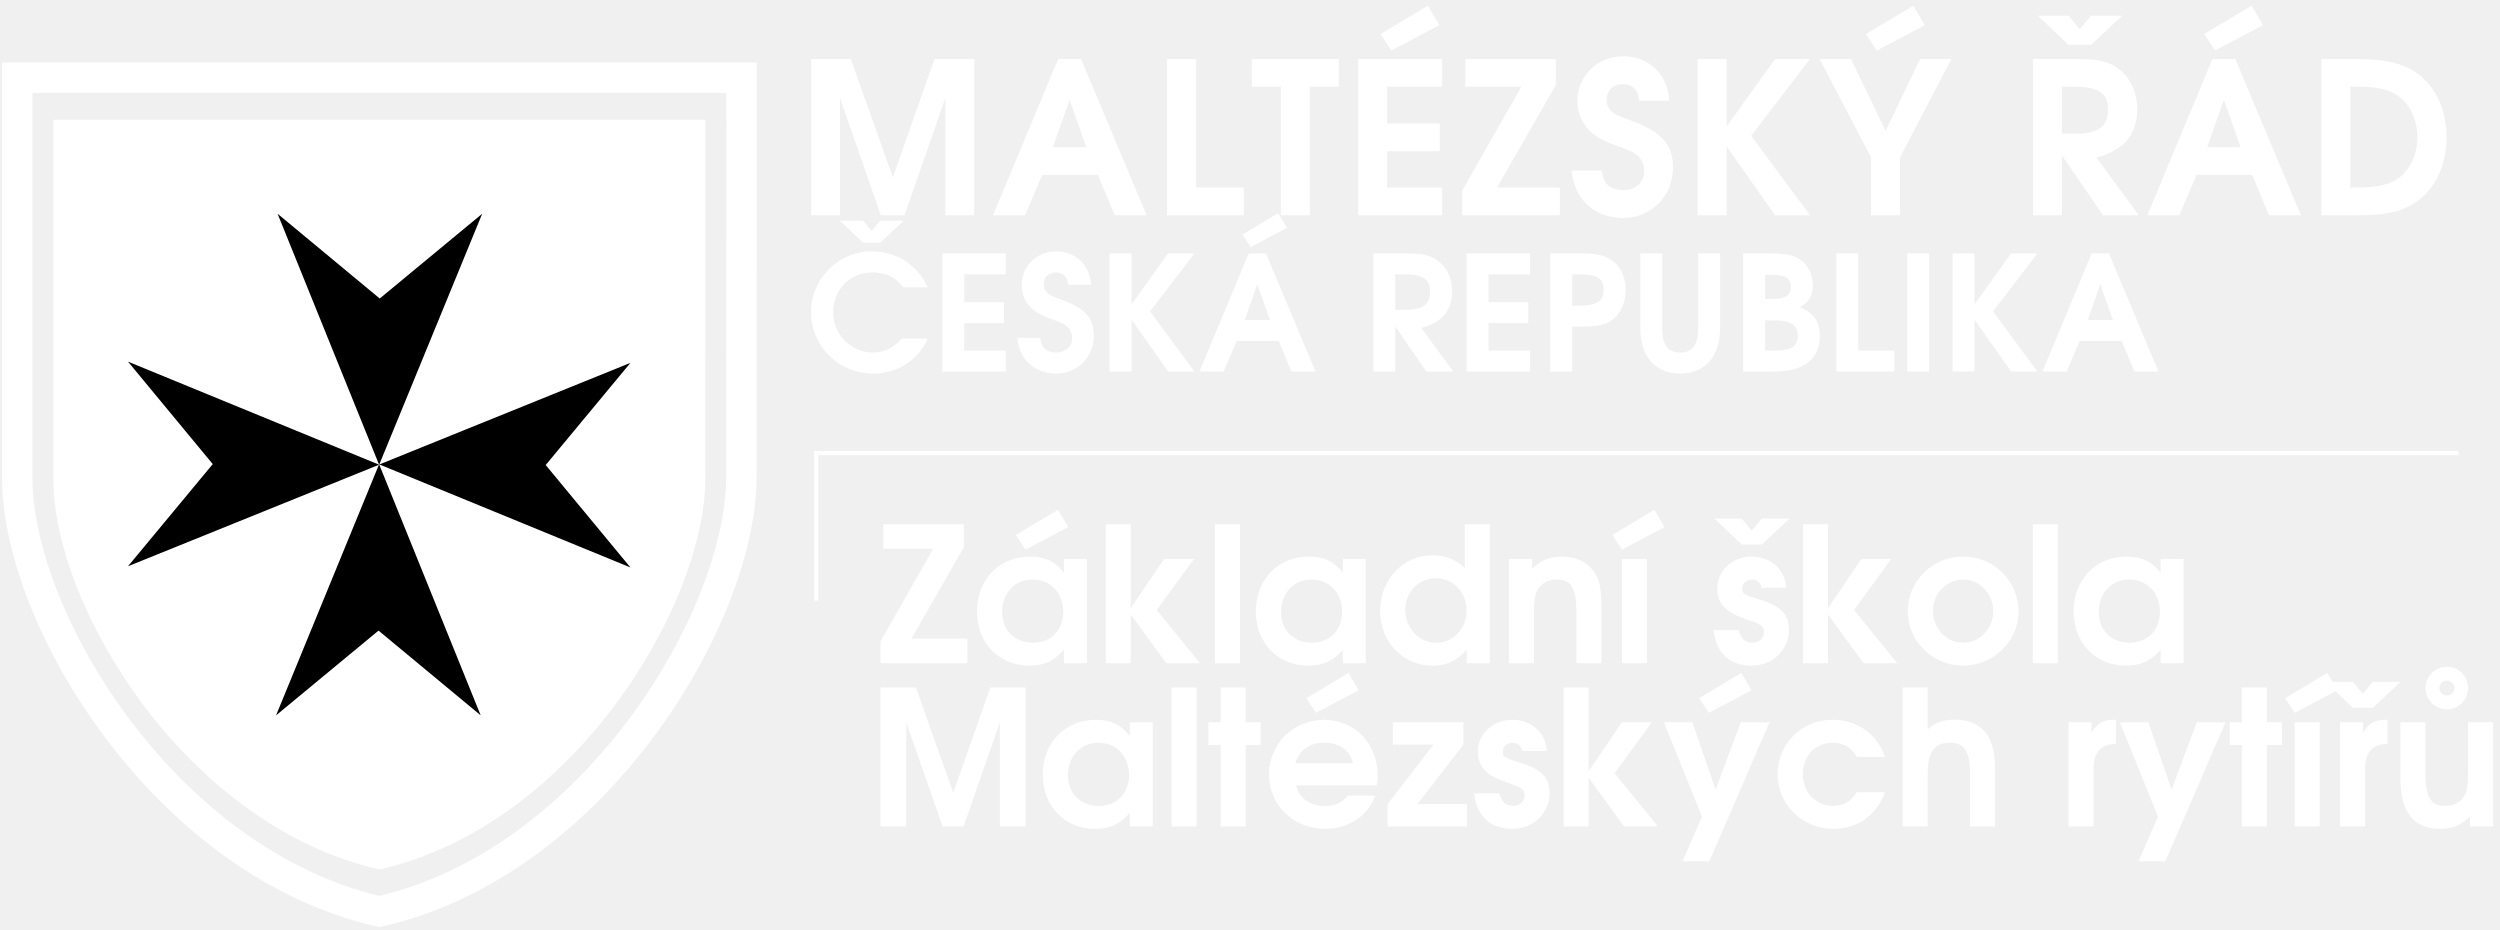
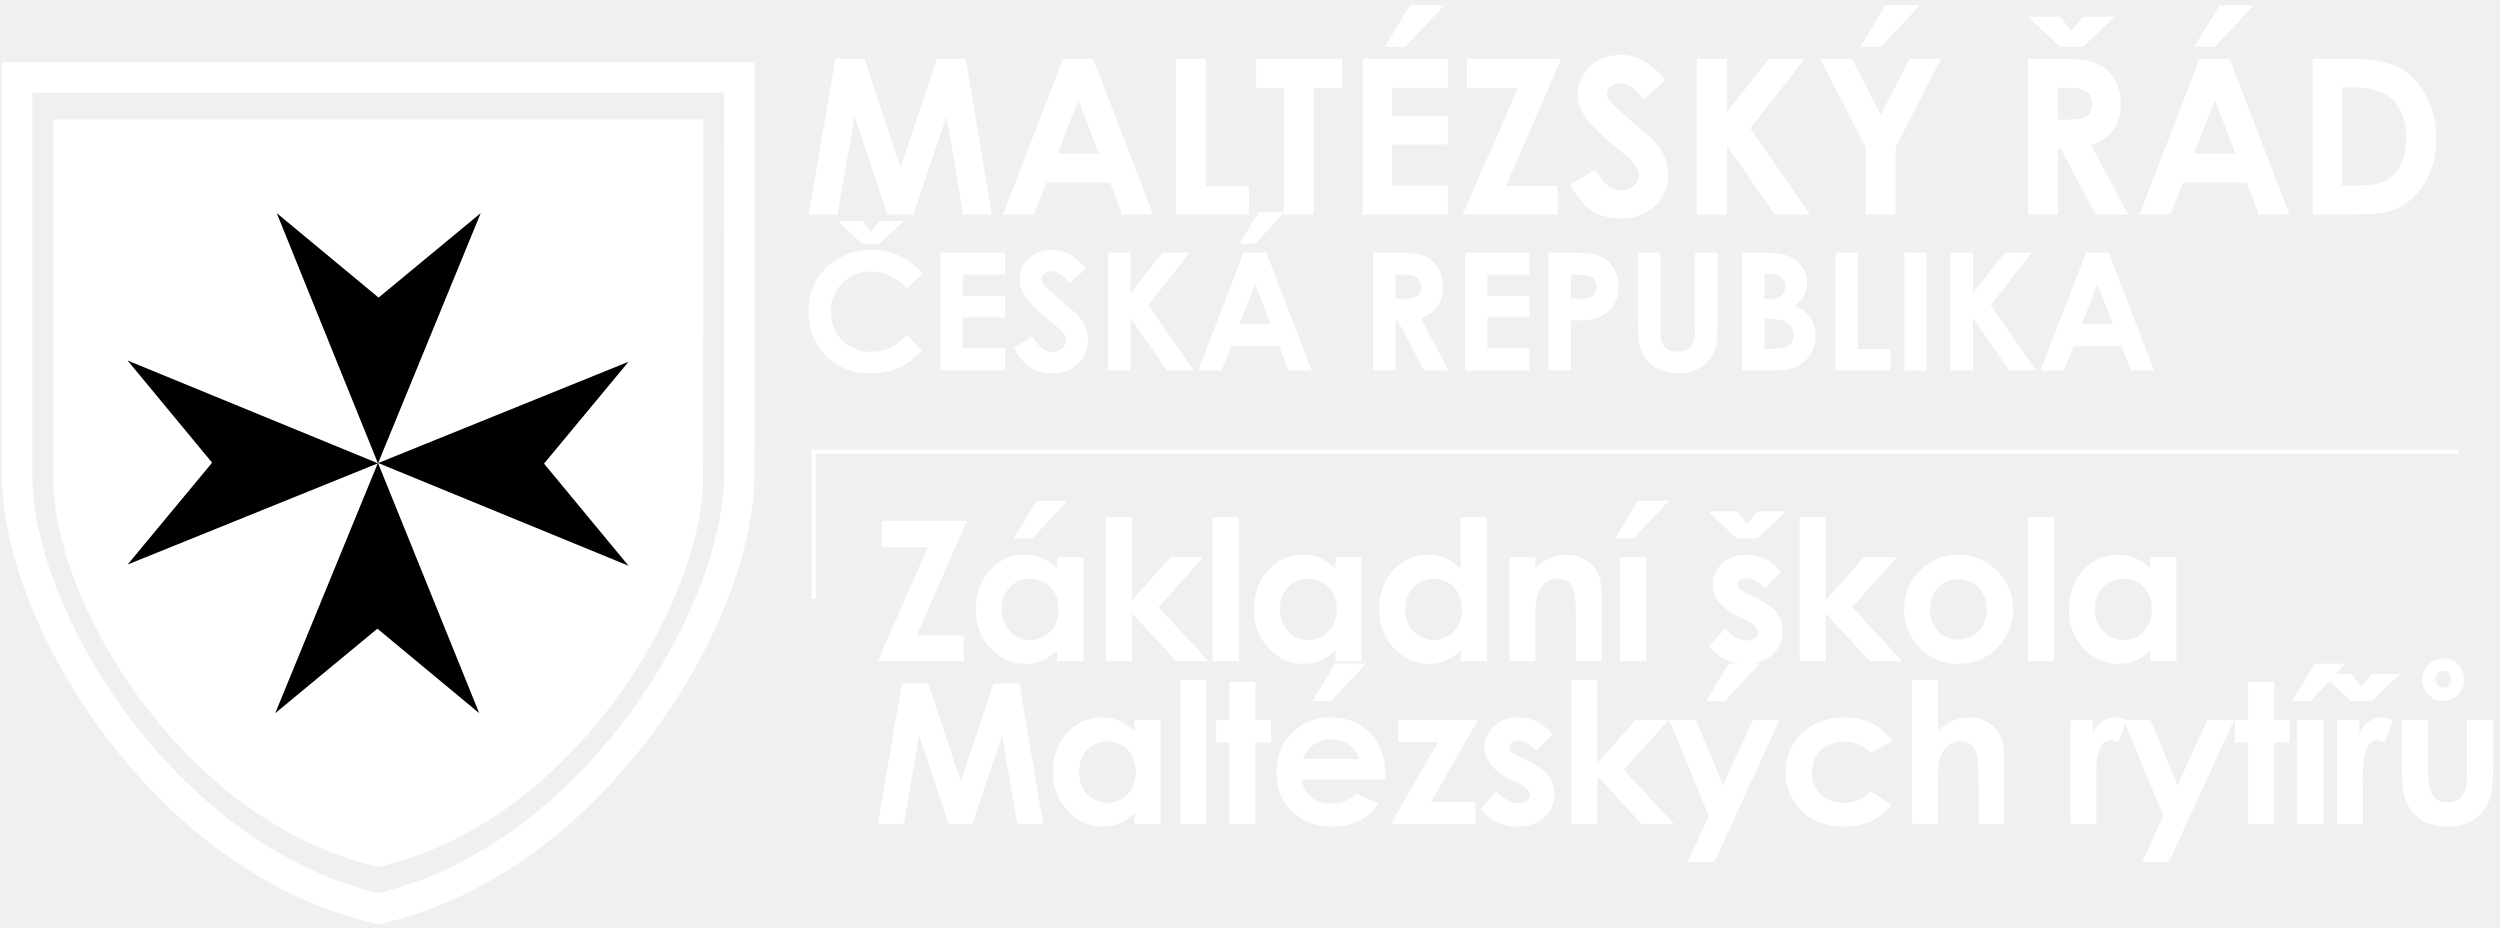
- <svg xmlns="http://www.w3.org/2000/svg" viewBox="-0.5 -8.91 364.30 135.51" width="364.30" height="135.51" role="img">
+ <svg xmlns="http://www.w3.org/2000/svg" viewBox="-0.5 -8.91 365.41 135.51" width="365.41" height="135.51" role="img">
  <g transform="translate(-113.9 -228.2)">
    <path fill-rule="nonzero" fill="none" d="M 168.676 352.117 C 200.066 344.965 221.41 309.176 221.438 288.828 C 221.473 264.148 221.457 230.609 221.457 230.609 L 115.91 230.609 C 115.91 230.609 115.902 263.938 115.91 288.914 C 115.914 309.433 137.351 344.914 168.676 352.117 " />
    <path fill="none" stroke-width="4.439" stroke-linejoin="miter" stroke="#fff" d="M 0.001 -0.001 C 31.43 7.16 52.799 42.992 52.827 63.364 C 52.862 88.074 52.846 121.654 52.846 121.654 L -52.829 121.654 C -52.829 121.654 -52.837 88.285 -52.829 63.279 C -52.825 42.734 -31.361 7.21 0.001 -0.001 Z M 0.001 -0.001 " transform="matrix(0.9987, 0, 0, -0.9987, 168.6748, 352.1157)" />
    <path fill-rule="nonzero" fill="#fff" d="M 168.676 345.535 C 196.668 339.16 215.699 307.246 215.726 289.101 C 215.754 267.094 215.742 237.188 215.742 237.188 L 121.625 237.188 C 121.625 237.188 121.621 266.91 121.625 289.183 C 121.633 307.476 140.746 339.113 168.676 345.535 " />
    <path fill="none" stroke-width="0.89" stroke-linejoin="miter" stroke="#fff" d="M -0.001 0.002 C 28.025 6.384 47.08 38.337 47.107 56.504 C 47.134 78.538 47.123 108.481 47.123 108.481 L -47.109 108.481 C -47.109 108.481 -47.113 78.722 -47.109 56.422 C -47.101 38.106 -27.965 6.431 -0.001 0.002 Z M -0.001 0.002 " transform="matrix(0.9987, 0, 0, -0.9987, 168.6768, 345.5367)" />
    <path fill-rule="nonzero" fill="#000" d="M 168.644 286.941 L 153.629 323.531 L 168.559 311.18 L 183.445 323.531 L 168.644 286.941 " />
    <path fill-rule="nonzero" fill="#000" d="M 168.648 287.027 L 183.664 250.438 L 168.734 262.789 L 153.848 250.438 L 168.648 287.027 " />
    <path fill-rule="nonzero" fill="#000" d="M 168.68 286.969 L 205.269 301.984 L 192.918 287.055 L 205.269 272.164 L 168.68 286.969 " />
    <path fill-rule="nonzero" fill="#000" d="M 168.644 287.008 L 132.051 271.988 L 144.402 286.918 L 132.051 301.805 L 168.644 287.008 " />
  </g>
-   <path fill="#fff" d="M117.684 22.455H121.905V5.385L127.852 22.455H131.302L137.249 5.385V22.455H141.47V-0.315H135.678L129.608 16.94L123.476 -0.315H117.684ZM144.209 22.455H148.862L151.389 16.57H159.492L161.926 22.455H166.579L157.027 -0.315H153.7ZM152.929 12.534 155.363 5.632 157.798 12.534ZM169.565 22.455H180.749V18.419H173.786V-0.315H169.565ZM181.917 3.721H186.138V22.455H190.359V3.721H194.581V-0.315H181.917ZM197.412 22.455H209.644V18.419H201.633V13.119H209.306V9.083H201.633V3.721H209.644V-0.315H197.412ZM200.678 -3.951 202.25 -1.547 209.244 -5.245 207.58 -8.079ZM212.569 22.455H226.804V18.419H217.653L226.218 3.475V-0.315H213.031V3.721H221.196L212.569 18.881ZM228.526 15.954C228.896 20.267 232.008 22.856 236.013 22.856C240.111 22.856 243.285 19.682 243.285 15.553C243.285 12.472 242.022 10.469 237.4 8.744C235.243 7.943 235.181 7.912 234.873 7.727C234.041 7.203 233.61 6.495 233.61 5.663C233.61 4.307 234.565 3.352 235.952 3.352C237.369 3.352 238.232 4.214 238.355 5.755H242.73C242.514 1.75 239.649 -0.715 235.982 -0.715C232.316 -0.715 229.358 2.15 229.358 5.755C229.358 8.62 231.053 10.808 234.103 11.948C237.123 13.088 237.369 13.181 238.047 13.704C238.725 14.228 239.094 15.091 239.094 16.015C239.094 17.648 237.831 18.788 236.013 18.788C234.134 18.788 233.117 17.864 232.932 15.954ZM246.887 22.455H251.108V12.441L258.164 22.455H263.248L254.682 10.87L263.248 -0.315H258.164L251.108 9.514V-0.315H246.887ZM264.662 -0.315 272.149 14.043V22.455H276.37V14.043L283.858 -0.315H279.298L274.275 10.161L269.222 -0.315ZM271.41 -3.951 272.981 -1.547 279.976 -5.245 278.312 -8.079ZM295.745 22.455H299.966V13.735L305.944 22.455H311.151L304.988 14.043C309.087 13.027 310.935 10.531 310.935 6.987C310.935 4.677 310.103 2.705 308.532 1.38C307.053 0.117 305.42 -0.315 302.308 -0.315H295.745ZM296.454 -6.631 300.921 -2.379H304.218L308.748 -6.631H304.218L302.554 -4.659L300.921 -6.631ZM299.966 10.562V3.721H301.846C305.851 3.721 306.683 5.077 306.683 7.111C306.683 9.514 305.297 10.562 302.031 10.562ZM312.411 22.455H317.064L319.59 16.57H327.694L330.128 22.455H334.781L325.229 -0.315H321.901ZM320.7 -3.951 322.271 -1.547 329.265 -5.245 327.601 -8.079ZM321.131 12.534 323.565 5.632 325.999 12.534ZM337.766 22.455H343.066C346.517 22.455 348.581 22.116 350.43 21.192C353.942 19.466 356.007 15.707 356.007 11.116C356.007 6.803 354.22 3.228 351.046 1.318C349.259 0.24 346.548 -0.315 342.973 -0.315H337.766ZM341.987 18.419V3.721H342.819C345.5 3.721 346.948 3.968 348.273 4.646C350.43 5.755 351.755 8.189 351.755 11.116C351.755 13.858 350.491 16.293 348.458 17.402C347.195 18.11 345.438 18.419 342.912 18.419Z M117.684 36.565C117.684 41.524 121.711 45.529 126.74 45.529C130.256 45.529 133.329 43.573 134.679 40.43H130.931C129.534 41.897 128.323 42.456 126.671 42.456C123.504 42.456 120.897 39.801 120.897 36.588C120.897 33.352 123.318 30.791 126.601 30.791C128.603 30.791 129.953 31.443 131.117 32.956H134.679C133.166 29.627 130.07 27.718 126.531 27.718C121.665 27.718 117.684 31.699 117.684 36.565ZM121.898 23.248 125.274 26.461H127.765L131.187 23.248H127.765L126.507 24.738L125.274 23.248ZM136.812 45.226H146.055V42.176H140.002V38.172H145.799V35.122H140.002V31.07H146.055V28.021H136.812ZM147.745 40.314C148.025 43.573 150.376 45.529 153.403 45.529C156.5 45.529 158.898 43.131 158.898 40.011C158.898 37.683 157.943 36.169 154.451 34.865C152.821 34.26 152.774 34.237 152.542 34.097C151.913 33.701 151.587 33.166 151.587 32.537C151.587 31.513 152.309 30.791 153.357 30.791C154.428 30.791 155.079 31.443 155.173 32.607H158.479C158.316 29.581 156.15 27.718 153.38 27.718C150.609 27.718 148.374 29.883 148.374 32.607C148.374 34.772 149.655 36.425 151.96 37.287C154.241 38.148 154.428 38.218 154.94 38.614C155.452 39.01 155.731 39.662 155.731 40.36C155.731 41.594 154.777 42.456 153.403 42.456C151.983 42.456 151.214 41.757 151.075 40.314ZM161.193 45.226H164.383V37.659L169.715 45.226H173.556L167.084 36.472L173.556 28.021H169.715L164.383 35.448V28.021H161.193ZM174.292 45.226H177.807L179.717 40.779H185.84L187.679 45.226H191.195L183.977 28.021H181.463ZM180.555 25.273 181.742 27.089 187.027 24.295 185.77 22.154ZM180.881 37.729 182.72 32.514 184.559 37.729ZM199.627 45.226H202.817V38.637L207.334 45.226H211.269L206.612 38.87C209.709 38.102 211.106 36.216 211.106 33.538C211.106 31.792 210.477 30.302 209.29 29.301C208.172 28.346 206.938 28.021 204.587 28.021H199.627ZM202.817 36.239V31.07H204.237C207.264 31.07 207.893 32.095 207.893 33.632C207.893 35.448 206.845 36.239 204.377 36.239ZM213.215 45.226H222.458V42.176H216.405V38.172H222.202V35.122H216.405V31.07H222.458V28.021H213.215ZM225.405 45.226H228.595V38.684H229.62C232.064 38.684 233.182 38.498 234.136 37.916C235.533 37.054 236.395 35.308 236.395 33.329C236.395 31.35 235.556 29.72 234.066 28.812C233.089 28.23 231.948 28.021 229.666 28.021H225.405ZM228.595 35.634V31.07H229.666C232.111 31.07 233.182 31.559 233.182 33.376C233.182 34.865 232.39 35.634 229.526 35.634ZM238.527 38.917C238.527 43.294 240.949 45.529 244.325 45.529C247.724 45.529 250.145 43.317 250.145 38.917V28.021H246.956V38.917C246.956 41.617 245.931 42.456 244.348 42.456C242.718 42.456 241.717 41.594 241.717 38.917V28.021H238.527ZM253.512 45.226H258.098C262.522 45.226 264.687 43.247 264.687 40.104C264.687 38.055 263.942 36.751 261.754 35.843C263.127 35.122 263.663 34.214 263.663 32.607C263.663 31.001 262.941 29.65 261.707 28.859C260.683 28.207 259.612 28.021 257.051 28.021H253.512ZM256.701 42.176V37.776H258.215C260.426 37.776 261.474 38.498 261.474 40.034C261.474 41.524 260.52 42.176 258.285 42.176ZM256.701 34.656V31.14H258.005C259.658 31.14 260.473 31.699 260.473 32.886C260.473 34.12 259.658 34.656 257.726 34.656ZM267.099 45.226H275.551V42.176H270.289V28.021H267.099ZM277.427 45.226H280.617V28.021H277.427ZM284.03 45.226H287.22V37.659L292.551 45.226H296.393L289.92 36.472L296.393 28.021H292.551L287.22 35.448V28.021H284.03ZM297.129 45.226H300.644L302.553 40.779H308.676L310.516 45.226H314.031L306.814 28.021H304.3ZM303.717 37.729 305.557 32.514 307.396 37.729Z" />
-   <path fill="none" stroke="#fff" stroke-width="0.61" d="M118.44 78.62V57.12H357.74" />
-   <path fill="#fff" d="M127.804 87.732H140.463V84.143H132.325L139.943 70.853V67.483H128.215V71.072H135.476L127.804 84.554ZM141.861 80.197C141.861 84.773 145.067 88.088 149.506 88.088C151.643 88.088 153.095 87.403 154.548 85.759V87.732H157.891V72.552H154.548V74.579C153.287 72.908 151.78 72.196 149.588 72.196C145.094 72.196 141.861 75.566 141.861 80.197ZM145.533 80.279C145.533 77.511 147.369 75.539 149.972 75.539C152.575 75.539 154.438 77.484 154.438 80.252C154.438 82.772 152.794 84.745 150.026 84.745C147.369 84.745 145.533 82.937 145.533 80.279ZM147.533 69.044 148.93 71.182 155.15 67.894 153.671 65.373ZM160.631 87.732H164.275V80.635L169.454 87.732H174.359L168.056 79.978L173.482 72.552H169.125L164.275 79.704V67.483H160.631ZM176.551 87.732H180.195V67.483H176.551ZM182.497 80.197C182.497 84.773 185.703 88.088 190.142 88.088C192.279 88.088 193.731 87.403 195.184 85.759V87.732H198.527V72.552H195.184V74.579C193.923 72.908 192.416 72.196 190.224 72.196C185.73 72.196 182.497 75.566 182.497 80.197ZM186.169 80.279C186.169 77.511 188.005 75.539 190.608 75.539C193.211 75.539 195.074 77.484 195.074 80.252C195.074 82.772 193.43 84.745 190.662 84.745C188.005 84.745 186.169 82.937 186.169 80.279ZM200.609 80.115C200.609 84.608 203.925 88.088 208.227 88.088C210.282 88.088 211.789 87.403 213.241 85.759V87.732H216.584V67.483H212.94V73.894C211.871 72.716 210.117 72.004 208.199 72.004C203.952 72.004 200.609 75.566 200.609 80.115ZM204.281 79.95C204.281 77.374 206.226 75.347 208.72 75.347C211.268 75.347 213.214 77.402 213.214 80.06C213.214 82.69 211.268 84.745 208.802 84.745C206.254 84.745 204.281 82.635 204.281 79.95ZM219.379 87.732H223.023V80.58C223.023 78.553 223.16 77.676 223.626 76.936C224.202 76.032 225.161 75.539 226.311 75.539C228.12 75.539 229.216 76.251 229.216 80.306V87.732H232.86V79.594C232.86 76.881 232.586 75.566 231.764 74.388C230.778 72.963 229.134 72.196 227.024 72.196C225.298 72.196 224.092 72.716 222.749 74.004V72.552H219.379ZM234.45 69.044 235.847 71.182 242.067 67.894 240.587 65.373ZM235.847 87.732H239.491V72.552H235.847ZM249.191 82.909C249.575 86.444 251.74 88.088 254.754 88.088C257.795 88.088 260.179 85.814 260.179 82.909C260.179 80.663 259.138 79.457 255.959 78.471C253.466 77.676 253.384 77.621 253.384 76.826C253.384 76.087 253.987 75.539 254.781 75.539C255.548 75.539 256.042 75.95 256.206 76.744H259.768C259.631 73.894 257.357 72.196 254.781 72.196C251.959 72.196 249.739 74.223 249.739 76.826C249.739 79.046 250.945 80.306 253.959 81.32C256.398 82.142 256.535 82.389 256.535 83.266C256.535 84.115 255.822 84.745 254.891 84.745C253.822 84.745 253.219 84.197 252.863 82.909ZM249.328 66.661 253.302 70.442H256.233L260.262 66.661H256.233L254.754 68.414L253.302 66.661ZM262.234 87.732H265.879V80.635L271.058 87.732H275.962L269.66 79.978L275.086 72.552H270.729L265.879 79.704V67.483H262.234ZM277.497 80.142C277.497 84.526 281.114 88.088 285.553 88.088C289.964 88.088 293.636 84.526 293.636 80.252C293.636 75.73 290.101 72.196 285.525 72.196C281.114 72.196 277.497 75.785 277.497 80.142ZM281.169 80.087C281.169 77.594 283.169 75.539 285.553 75.539C287.991 75.539 289.964 77.621 289.964 80.142C289.964 82.69 287.991 84.745 285.58 84.745C283.114 84.745 281.169 82.69 281.169 80.087ZM295.719 87.732H299.363V67.483H295.719ZM301.665 80.197C301.665 84.773 304.871 88.088 309.31 88.088C311.447 88.088 312.899 87.403 314.351 85.759V87.732H317.694V72.552H314.351V74.579C313.091 72.908 311.584 72.196 309.392 72.196C304.898 72.196 301.665 75.566 301.665 80.197ZM305.337 80.279C305.337 77.511 307.172 75.539 309.775 75.539C312.379 75.539 314.242 77.484 314.242 80.252C314.242 82.772 312.598 84.745 309.83 84.745C307.172 84.745 305.337 82.937 305.337 80.279Z M127.804 111.515H131.558V96.335L136.846 111.515H139.915L145.204 96.335V111.515H148.958V91.266H143.806L138.408 106.61L132.956 91.266H127.804ZM151.451 103.98C151.451 108.556 154.657 111.871 159.096 111.871C161.233 111.871 162.686 111.186 164.138 109.542V111.515H167.481V96.335H164.138V98.363C162.878 96.691 161.37 95.979 159.178 95.979C154.685 95.979 151.451 99.349 151.451 103.98ZM155.123 104.062C155.123 101.295 156.959 99.322 159.562 99.322C162.165 99.322 164.028 101.267 164.028 104.035C164.028 106.556 162.384 108.528 159.617 108.528C156.959 108.528 155.123 106.72 155.123 104.062ZM170.221 111.515H173.865V91.266H170.221ZM175.592 99.65H177.373V111.515H181.017V99.65H183.209V96.335H181.017V91.266H177.373V96.335H175.592ZM184.415 103.98C184.415 108.419 188.005 111.871 192.635 111.871C195.704 111.871 198.855 110.145 199.869 107.022H195.896C194.964 108.118 194.06 108.528 192.553 108.528C190.388 108.528 188.799 107.378 188.361 105.542H200.116C200.225 105.021 200.253 104.692 200.253 104.144C200.253 99.431 196.937 95.979 192.416 95.979C187.95 95.979 184.415 99.513 184.415 103.98ZM188.251 102.336C188.827 100.39 190.306 99.322 192.471 99.322C194.718 99.322 196.197 100.39 196.663 102.336ZM189.868 92.828 191.265 94.965 197.485 91.677 196.006 89.156ZM201.705 111.515H213.268V108.254H206.062L212.748 99.596V96.335H202.472V99.596H208.391L201.705 108.254ZM214.31 106.693C214.693 110.227 216.858 111.871 219.872 111.871C222.914 111.871 225.298 109.597 225.298 106.693C225.298 104.446 224.256 103.24 221.078 102.254C218.584 101.459 218.502 101.404 218.502 100.61C218.502 99.87 219.105 99.322 219.899 99.322C220.667 99.322 221.16 99.733 221.324 100.527H224.887C224.75 97.678 222.475 95.979 219.899 95.979C217.077 95.979 214.858 98.007 214.858 100.61C214.858 102.829 216.063 104.09 219.077 105.103C221.516 105.925 221.653 106.172 221.653 107.049C221.653 107.898 220.941 108.528 220.009 108.528C218.94 108.528 218.338 107.981 217.981 106.693ZM227.353 111.515H230.997V104.418L236.176 111.515H241.081L234.778 103.761L240.204 96.335H235.847L230.997 103.487V91.266H227.353ZM241.958 96.335 247.52 110.09 244.67 116.585H248.589L257.357 96.335H253.165L249.493 106.172L246.122 96.335ZM247.109 92.828 248.506 94.965 254.726 91.677 253.247 89.156ZM258.535 103.925C258.535 108.337 262.152 111.871 266.646 111.871C270.181 111.871 272.921 109.926 274.181 106.528H270.071C269.167 107.926 268.126 108.528 266.618 108.528C264.098 108.528 262.207 106.556 262.207 103.898C262.207 101.24 264.015 99.322 266.536 99.322C268.18 99.322 269.331 100.007 270.071 101.404H274.181C273.003 97.924 269.989 95.979 266.536 95.979C262.043 95.979 258.535 99.459 258.535 103.925ZM276.757 111.515H280.401V103.816C280.401 100.473 281.525 99.322 283.607 99.322C285.745 99.322 286.567 100.582 286.567 103.761V111.515H290.211V102.939C290.211 97.952 287.909 95.951 284.265 95.951C282.703 95.951 281.497 96.39 280.401 97.376V91.266H276.757ZM300.925 111.515H304.569V103.076C304.569 100.719 305.638 99.541 307.83 99.486V95.979H307.556C305.994 95.979 305.227 96.417 304.268 97.815V96.335H300.925ZM308.405 96.335 313.968 110.09 311.118 116.585H315.036L323.805 96.335H319.613L315.941 106.172L312.57 96.335ZM324.408 99.65H326.189V111.515H329.833V99.65H332.025V96.335H329.833V91.266H326.189V96.335H324.408ZM332.491 92.828 333.889 94.965 340.109 91.677 338.629 89.156ZM333.889 111.515H337.533V96.335H333.889ZM338.382 90.444 342.356 94.225H345.287L349.315 90.444H345.287L343.808 92.197L342.356 90.444ZM340.492 111.515H344.137V103.076C344.137 100.719 345.205 99.541 347.397 99.486V95.979H347.123C345.561 95.979 344.794 96.417 343.835 97.815V96.335H340.492ZM349.288 104.473C349.288 109.816 351.535 111.871 355.07 111.871C356.906 111.871 358.056 111.406 359.426 110.063V111.515H362.797V96.335H359.152V103.487C359.152 105.514 358.988 106.446 358.577 107.131C358.029 108.008 357.043 108.528 355.81 108.528C354.056 108.528 352.932 107.789 352.932 103.761V96.335H349.288ZM352.96 91.348C352.96 93.074 354.33 94.444 356.056 94.444C357.755 94.444 359.152 93.074 359.152 91.348C359.152 89.649 357.782 88.252 356.084 88.252C354.33 88.252 352.96 89.622 352.96 91.348ZM354.96 91.348C354.96 90.745 355.453 90.252 356.056 90.252C356.659 90.252 357.152 90.745 357.152 91.348C357.152 91.951 356.659 92.444 356.056 92.444C355.453 92.444 354.96 91.951 354.96 91.348Z" />
+   <path fill="#fff" d="M121.615 -0.316H125.857L131.12 15.566L136.46 -0.316H140.64L144.479 22.455H140.299L137.854 8.074L133.008 22.455H129.185L124.402 8.074L121.909 22.455H117.684ZM154.881 -0.316H159.278L168.039 22.455H163.534L161.754 17.765H152.466L150.609 22.455H146.104ZM157.11 5.721 154.076 13.539H160.129ZM171.398 -0.316H175.732V18.322H182.048V22.455H171.398ZM183.101 -0.316H195.686V3.957H191.537V22.455H187.141V3.957H183.101ZM198.673 -0.316H211.103V3.926H202.977V8.043H211.103V12.207H202.977V18.198H211.103V22.455H198.673ZM205.608 -8.148H210.608L204.943 -2.08H201.909ZM213.936 -0.316H227.713L219.586 18.291H227.187V22.455H213.271L221.367 3.972H213.936ZM242.93 2.78 239.726 5.613Q238.038 3.26 236.289 3.26Q235.438 3.26 234.896 3.717Q234.354 4.173 234.354 4.746Q234.354 5.319 234.741 5.83Q235.267 6.511 237.914 8.755Q240.391 10.83 240.917 11.372Q242.233 12.703 242.783 13.918Q243.332 15.133 243.332 16.573Q243.332 19.375 241.397 21.201Q239.462 23.028 236.351 23.028Q233.921 23.028 232.117 21.836Q230.314 20.644 229.029 18.09L232.667 15.892Q234.308 18.91 236.444 18.91Q237.558 18.91 238.317 18.26Q239.075 17.61 239.075 16.759Q239.075 15.985 238.503 15.21Q237.93 14.437 235.979 12.842Q232.264 9.808 231.181 8.159Q230.097 6.511 230.097 4.87Q230.097 2.502 231.9 0.807Q233.704 -0.888 236.351 -0.888Q238.054 -0.888 239.594 -0.099Q241.134 0.691 242.93 2.78ZM247.512 -0.316H251.893V7.517L258.069 -0.316H263.286L255.329 9.839L264.06 22.455H258.92L251.893 12.347V22.455H247.512ZM265.515 -0.316H270.174L274.415 7.858L278.626 -0.316H283.223L276.567 12.594V22.455H272.202V12.594ZM275.112 -8.148H280.112L274.446 -2.08H271.412ZM295.963 -0.316H300.561Q304.338 -0.316 305.94 0.358Q307.542 1.031 308.517 2.595Q309.492 4.158 309.492 6.294Q309.492 8.539 308.417 10.048Q307.341 11.557 305.174 12.331L310.56 22.455H305.824L300.7 12.811H300.298V22.455H295.963ZM300.298 8.585H301.66Q303.734 8.585 304.516 8.043Q305.297 7.502 305.297 6.248Q305.297 5.505 304.91 4.955Q304.523 4.406 303.873 4.166Q303.223 3.926 301.489 3.926H300.298ZM295.932 -6.461H300.576L302.294 -4.418L303.966 -6.461H308.579L303.966 -2.08H300.576ZM320.994 -0.316H325.39L334.152 22.455H329.647L327.867 17.765H318.579L316.721 22.455H312.217ZM323.223 5.721 320.189 13.539H326.241ZM323.92 -8.148H328.919L323.254 -2.08H320.22ZM337.526 -0.316H342.665Q347.634 -0.316 350.049 0.915Q352.464 2.146 354.027 4.917Q355.591 7.687 355.591 11.387Q355.591 14.019 354.716 16.224Q353.842 18.43 352.301 19.885Q350.761 21.34 348.966 21.898Q347.17 22.455 342.743 22.455H337.526ZM341.845 3.864V18.214H343.857Q346.829 18.214 348.168 17.532Q349.507 16.851 350.359 15.242Q351.21 13.632 351.21 11.279Q351.21 7.656 349.182 5.66Q347.356 3.864 343.316 3.864Z M134.352 31.049 132.059 33.237Q129.72 30.769 126.795 30.769Q124.327 30.769 122.637 32.453Q120.947 34.138 120.947 36.605Q120.947 38.325 121.696 39.658Q122.444 40.992 123.813 41.752Q125.181 42.512 126.854 42.512Q128.281 42.512 129.462 41.98Q130.644 41.448 132.059 40.044L134.281 42.36Q132.375 44.22 130.679 44.94Q128.983 45.659 126.807 45.659Q122.795 45.659 120.239 43.115Q117.684 40.571 117.684 36.594Q117.684 34.02 118.847 32.02Q120.011 30.02 122.181 28.804Q124.351 27.587 126.854 27.587Q128.983 27.587 130.954 28.488Q132.925 29.389 134.352 31.049ZM121.988 23.4H125.497L126.795 24.944L128.059 23.4H131.544L128.059 26.71H125.497ZM136.989 28.02H146.382V31.225H140.241V34.336H146.382V37.483H140.241V42.01H146.382V45.226H136.989ZM158.214 30.359 155.792 32.5Q154.518 30.722 153.196 30.722Q152.552 30.722 152.143 31.067Q151.734 31.412 151.734 31.845Q151.734 32.278 152.026 32.664Q152.424 33.178 154.424 34.874Q156.295 36.442 156.693 36.851Q157.687 37.857 158.103 38.775Q158.518 39.694 158.518 40.781Q158.518 42.898 157.056 44.279Q155.594 45.659 153.243 45.659Q151.406 45.659 150.043 44.758Q148.681 43.858 147.71 41.928L150.459 40.267Q151.698 42.547 153.313 42.547Q154.155 42.547 154.728 42.056Q155.301 41.565 155.301 40.922Q155.301 40.337 154.868 39.752Q154.436 39.167 152.962 37.962Q150.155 35.67 149.336 34.424Q148.517 33.178 148.517 31.939Q148.517 30.149 149.88 28.868Q151.242 27.587 153.243 27.587Q154.529 27.587 155.693 28.184Q156.857 28.78 158.214 30.359ZM161.436 28.02H164.747V33.939L169.414 28.02H173.356L167.343 35.693L173.94 45.226H170.057L164.747 37.588V45.226H161.436ZM181.269 28.02H184.591L191.211 45.226H187.807L186.462 41.682H179.444L178.04 45.226H174.637ZM182.953 32.582 180.66 38.489H185.234ZM183.479 22.101H187.257L182.976 26.687H180.684ZM200.195 28.02H203.669Q206.523 28.02 207.733 28.529Q208.944 29.038 209.681 30.219Q210.418 31.4 210.418 33.015Q210.418 34.711 209.605 35.851Q208.792 36.992 207.154 37.576L211.225 45.226H207.646L203.774 37.939H203.47V45.226H200.195ZM203.47 34.746H204.499Q206.066 34.746 206.657 34.336Q207.248 33.927 207.248 32.98Q207.248 32.418 206.955 32.003Q206.663 31.587 206.172 31.406Q205.68 31.225 204.37 31.225H203.47ZM213.64 28.02H223.033V31.225H216.892V34.336H223.033V37.483H216.892V42.01H223.033V45.226H213.64ZM225.835 28.02H229.309Q232.128 28.02 233.373 28.541Q234.619 29.061 235.338 30.225Q236.058 31.389 236.058 33.015Q236.058 34.816 235.116 36.009Q234.174 37.202 232.56 37.67Q231.613 37.939 229.11 37.939V45.226H225.835ZM229.11 34.746H230.151Q231.379 34.746 231.858 34.57Q232.338 34.395 232.613 33.991Q232.888 33.588 232.888 33.015Q232.888 32.02 232.116 31.564Q231.554 31.225 230.034 31.225H229.11ZM238.906 28.02H242.193V39.155Q242.193 40.594 242.444 41.191Q242.696 41.787 243.275 42.144Q243.854 42.501 244.673 42.501Q245.538 42.501 246.164 42.103Q246.79 41.705 247.03 41.091Q247.269 40.477 247.269 38.746V28.02H250.556V38.278Q250.556 40.875 250.264 41.881Q249.971 42.887 249.147 43.822Q248.322 44.758 247.246 45.209Q246.17 45.659 244.743 45.659Q242.871 45.659 241.485 44.799Q240.099 43.939 239.503 42.647Q238.906 41.354 238.906 38.278ZM254.118 45.226V28.02H256.82Q259.171 28.02 260.259 28.324Q261.803 28.733 262.715 29.845Q263.628 30.956 263.628 32.465Q263.628 33.447 263.212 34.249Q262.797 35.05 261.861 35.752Q263.429 36.489 264.154 37.594Q264.879 38.699 264.879 40.208Q264.879 41.659 264.131 42.852Q263.382 44.045 262.201 44.635Q261.019 45.226 258.937 45.226ZM257.393 31.143V34.769H258.107Q259.3 34.769 259.879 34.266Q260.458 33.763 260.458 32.898Q260.458 32.09 259.908 31.617Q259.358 31.143 258.235 31.143ZM257.393 37.693V42.103H258.212Q260.247 42.103 260.955 41.588Q261.663 41.074 261.663 40.091Q261.663 38.98 260.832 38.337Q260.002 37.693 258.072 37.693ZM267.774 28.02H271.05V42.103H275.822V45.226H267.774ZM277.84 28.02H281.092V45.226H277.84ZM284.56 28.02H287.87V33.939L292.537 28.02H296.479L290.467 35.693L297.064 45.226H293.18L287.87 37.588V45.226H284.56ZM304.392 28.02H307.714L314.334 45.226H310.931L309.586 41.682H302.567L301.164 45.226H297.76ZM306.077 32.582 303.784 38.489H308.357Z" />
+   <path fill="none" stroke="#fff" stroke-width="0.61" d="M118.44 78.62V57.12H358.84" />
+   <path fill="#fff" d="M128.404 67.208H140.822L133.497 83.979H140.347V87.732H127.804L135.101 71.073H128.404ZM154.036 72.552H157.832V87.732H154.036V86.128Q152.92 87.188 151.797 87.655Q150.674 88.123 149.362 88.123Q146.418 88.123 144.269 85.841Q142.121 83.56 142.121 80.17Q142.121 76.654 144.2 74.407Q146.279 72.161 149.251 72.161Q150.618 72.161 151.818 72.677Q153.018 73.193 154.036 74.226ZM150.032 75.677Q148.26 75.677 147.088 76.926Q145.916 78.174 145.916 80.128Q145.916 82.095 147.109 83.365Q148.302 84.635 150.046 84.635Q151.846 84.635 153.032 83.386Q154.218 82.137 154.218 80.114Q154.218 78.133 153.032 76.905Q151.846 75.677 150.032 75.677ZM150.995 64.305H155.501L150.395 69.775H147.66ZM161.167 66.691H164.977V78.816L170.586 72.552H175.357L168.827 79.835L176.153 87.732H171.423L164.977 80.742V87.732H161.167ZM176.768 66.691H180.577V87.732H176.768ZM194.698 72.552H198.494V87.732H194.698V86.128Q193.582 87.188 192.459 87.655Q191.336 88.123 190.024 88.123Q187.08 88.123 184.931 85.841Q182.783 83.56 182.783 80.17Q182.783 76.654 184.862 74.407Q186.941 72.161 189.912 72.161Q191.28 72.161 192.48 72.677Q193.68 73.193 194.698 74.226ZM190.694 75.677Q188.922 75.677 187.75 76.926Q186.578 78.174 186.578 80.128Q186.578 82.095 187.771 83.365Q188.964 84.635 190.708 84.635Q192.508 84.635 193.694 83.386Q194.88 82.137 194.88 80.114Q194.88 78.133 193.694 76.905Q192.508 75.677 190.694 75.677ZM213.019 66.691H216.815V87.732H213.019V86.128Q211.903 87.188 210.78 87.655Q209.657 88.123 208.345 88.123Q205.401 88.123 203.253 85.841Q201.104 83.56 201.104 80.17Q201.104 76.654 203.183 74.407Q205.262 72.161 208.234 72.161Q209.601 72.161 210.801 72.677Q212.001 73.193 213.019 74.226ZM209.015 75.677Q207.243 75.677 206.071 76.926Q204.899 78.174 204.899 80.128Q204.899 82.095 206.092 83.365Q207.285 84.635 209.029 84.635Q210.829 84.635 212.015 83.386Q213.201 82.137 213.201 80.114Q213.201 78.133 212.015 76.905Q210.829 75.677 209.015 75.677ZM220.123 72.552H223.918V74.1Q225.215 73.012 226.269 72.586Q227.322 72.161 228.424 72.161Q230.685 72.161 232.262 73.737Q233.587 75.077 233.587 77.7V87.732H229.82V81.077Q229.82 78.356 229.576 77.463Q229.331 76.57 228.725 76.103Q228.118 75.635 227.225 75.635Q226.066 75.635 225.236 76.409Q224.406 77.184 224.085 78.551Q223.918 79.263 223.918 81.635V87.732H220.123ZM236.309 72.552H240.132V87.732H236.309ZM238.904 64.305H243.411L238.304 69.775H235.57ZM259.78 74.672 257.422 77.03Q255.985 75.607 254.813 75.607Q254.171 75.607 253.808 75.879Q253.445 76.151 253.445 76.556Q253.445 76.863 253.676 77.121Q253.906 77.379 254.813 77.826L256.208 78.523Q258.413 79.612 259.236 80.742Q260.059 81.872 260.059 83.393Q260.059 85.416 258.573 86.769Q257.087 88.123 254.59 88.123Q251.269 88.123 249.287 85.528L251.632 82.974Q252.301 83.756 253.201 84.237Q254.101 84.718 254.799 84.718Q255.552 84.718 256.013 84.356Q256.473 83.993 256.473 83.518Q256.473 82.639 254.813 81.802L253.529 81.16Q249.846 79.305 249.846 76.514Q249.846 74.714 251.234 73.438Q252.622 72.161 254.785 72.161Q256.264 72.161 257.568 72.81Q258.873 73.459 259.78 74.672ZM249.148 65.826H253.334L254.883 67.668L256.389 65.826H260.547L256.389 69.775H253.334ZM262.544 66.691H266.353V78.816L271.962 72.552H276.734L270.204 79.835L277.529 87.732H272.799L266.353 80.742V87.732H262.544ZM285.679 72.161Q287.827 72.161 289.718 73.235Q291.609 74.31 292.669 76.151Q293.729 77.993 293.729 80.128Q293.729 82.277 292.662 84.146Q291.595 86.016 289.753 87.069Q287.911 88.123 285.693 88.123Q282.428 88.123 280.118 85.8Q277.809 83.477 277.809 80.156Q277.809 76.598 280.418 74.226Q282.707 72.161 285.679 72.161ZM285.735 75.747Q283.962 75.747 282.784 76.981Q281.604 78.216 281.604 80.142Q281.604 82.123 282.769 83.351Q283.935 84.579 285.721 84.579Q287.507 84.579 288.692 83.337Q289.878 82.095 289.878 80.142Q289.878 78.189 288.713 76.968Q287.548 75.747 285.735 75.747ZM295.893 66.691H299.702V87.732H295.893ZM313.824 72.552H317.619V87.732H313.824V86.128Q312.708 87.188 311.584 87.655Q310.461 88.123 309.15 88.123Q306.206 88.123 304.057 85.841Q301.908 83.56 301.908 80.17Q301.908 76.654 303.987 74.407Q306.066 72.161 309.038 72.161Q310.405 72.161 311.605 72.677Q312.805 73.193 313.824 74.226ZM309.819 75.677Q308.047 75.677 306.875 76.926Q305.703 78.174 305.703 80.128Q305.703 82.095 306.896 83.365Q308.089 84.635 309.833 84.635Q311.633 84.635 312.819 83.386Q314.005 82.137 314.005 80.114Q314.005 78.133 312.819 76.905Q311.633 75.677 309.819 75.677Z M131.348 90.991H135.171L139.915 105.306L144.729 90.991H148.496L151.956 111.515H148.189L145.984 98.553L141.617 111.515H138.171L133.859 98.553L131.613 111.515H127.804ZM165.338 96.335H169.133V111.515H165.338V109.911Q164.222 110.971 163.099 111.439Q161.976 111.906 160.664 111.906Q157.72 111.906 155.571 109.625Q153.423 107.343 153.423 103.953Q153.423 100.437 155.501 98.19Q157.58 95.944 160.552 95.944Q161.92 95.944 163.12 96.46Q164.32 96.977 165.338 98.009ZM161.334 99.46Q159.562 99.46 158.39 100.709Q157.218 101.958 157.218 103.911Q157.218 105.878 158.411 107.148Q159.603 108.418 161.348 108.418Q163.148 108.418 164.333 107.169Q165.519 105.92 165.519 103.897Q165.519 101.916 164.333 100.688Q163.148 99.46 161.334 99.46ZM172.037 90.475H175.846V111.515H172.037ZM179.21 90.74H183.005V96.335H185.265V99.614H183.005V111.515H179.21V99.614H177.256V96.335H179.21ZM201.982 105.027H189.745Q190.01 106.646 191.161 107.602Q192.312 108.557 194.098 108.557Q196.233 108.557 197.768 107.064L200.977 108.571Q199.777 110.273 198.103 111.09Q196.429 111.906 194.126 111.906Q190.554 111.906 188.308 109.653Q186.062 107.399 186.062 104.009Q186.062 100.534 188.301 98.239Q190.54 95.944 193.917 95.944Q197.503 95.944 199.749 98.239Q201.996 100.534 201.996 104.302ZM198.159 102.027Q197.782 100.758 196.673 99.962Q195.563 99.167 194.098 99.167Q192.508 99.167 191.308 100.06Q190.554 100.618 189.912 102.027ZM194.656 88.089H199.163L194.056 93.558H191.322ZM203.867 96.335H215.517L208.68 108.292H215.126V111.515H202.82L209.685 99.558H203.867ZM226.415 98.456 224.057 100.814Q222.62 99.39 221.448 99.39Q220.806 99.39 220.444 99.662Q220.081 99.934 220.081 100.339Q220.081 100.646 220.311 100.904Q220.541 101.162 221.448 101.609L222.843 102.306Q225.048 103.395 225.871 104.525Q226.694 105.655 226.694 107.176Q226.694 109.199 225.208 110.552Q223.722 111.906 221.225 111.906Q217.904 111.906 215.923 109.311L218.267 106.757Q218.937 107.539 219.837 108.02Q220.737 108.501 221.434 108.501Q222.188 108.501 222.648 108.139Q223.108 107.776 223.108 107.302Q223.108 106.422 221.448 105.585L220.165 104.944Q216.481 103.088 216.481 100.297Q216.481 98.497 217.869 97.221Q219.258 95.944 221.42 95.944Q222.899 95.944 224.204 96.593Q225.508 97.242 226.415 98.456ZM229.179 90.475H232.988V102.6L238.597 96.335H243.369L236.839 103.618L244.164 111.515H239.434L232.988 104.525V111.515H229.179ZM243.496 96.335H247.389L251.337 105.864L255.691 96.335H259.597L250.082 117.068H246.147L249.272 110.385ZM252.202 88.089H256.709L251.602 93.558H248.868ZM276.077 99.404 272.909 101.148Q272.017 100.213 271.144 99.851Q270.272 99.488 269.1 99.488Q266.966 99.488 265.647 100.765Q264.329 102.041 264.329 104.037Q264.329 105.976 265.598 107.204Q266.868 108.432 268.933 108.432Q271.486 108.432 272.909 106.688L275.909 108.739Q273.468 111.906 269.017 111.906Q265.012 111.906 262.745 109.534Q260.478 107.162 260.478 103.981Q260.478 101.776 261.58 99.921Q262.682 98.065 264.656 97.004Q266.631 95.944 269.072 95.944Q271.333 95.944 273.133 96.844Q274.933 97.744 276.077 99.404ZM278.98 90.475H282.761V97.87Q283.878 96.907 285.008 96.425Q286.138 95.944 287.296 95.944Q289.556 95.944 291.105 97.507Q292.431 98.86 292.431 101.483V111.515H288.677V104.86Q288.677 102.223 288.426 101.288Q288.175 100.353 287.568 99.893Q286.961 99.432 286.068 99.432Q284.91 99.432 284.08 100.2Q283.25 100.967 282.929 102.293Q282.761 102.976 282.761 105.418V111.515H278.98ZM302.13 96.335H305.395V98.246Q305.925 97.116 306.804 96.53Q307.683 95.944 308.73 95.944Q309.469 95.944 310.279 96.335L309.093 99.614Q308.423 99.279 307.99 99.279Q307.111 99.279 306.504 100.367Q305.897 101.455 305.897 104.637L305.911 105.376V111.515H302.13ZM309.931 96.335H313.824L317.772 105.864L322.126 96.335H326.032L316.517 117.068H312.582L315.707 110.385ZM328.113 90.74H331.908V96.335H334.168V99.614H331.908V111.515H328.113V99.614H326.159V96.335H328.113ZM335.258 96.335H339.081V111.515H335.258ZM337.853 88.089H342.36L337.253 93.558H334.518ZM341.091 96.335H344.356V98.246Q344.886 97.116 345.765 96.53Q346.644 95.944 347.691 95.944Q348.43 95.944 349.24 96.335L348.053 99.614Q347.384 99.279 346.951 99.279Q346.072 99.279 345.465 100.367Q344.858 101.455 344.858 104.637L344.872 105.376V111.515H341.091ZM338.928 89.609H343.114L344.663 91.451L346.17 89.609H350.328L346.17 93.558H343.114ZM350.566 96.335H354.417V103.646Q354.417 105.781 354.71 106.611Q355.003 107.441 355.652 107.901Q356.301 108.362 357.25 108.362Q358.198 108.362 358.861 107.909Q359.524 107.455 359.845 106.576Q360.082 105.92 360.082 103.772V96.335H363.905V102.767Q363.905 106.743 363.277 108.209Q362.51 109.994 361.017 110.95Q359.524 111.906 357.222 111.906Q354.724 111.906 353.182 110.79Q351.641 109.674 351.013 107.678Q350.566 106.297 350.566 102.655ZM356.622 87.321Q357.891 87.321 358.784 88.235Q359.677 89.149 359.677 90.433Q359.677 91.73 358.777 92.644Q357.877 93.558 356.622 93.558Q355.366 93.558 354.466 92.644Q353.566 91.73 353.566 90.433Q353.566 89.149 354.459 88.235Q355.352 87.321 356.622 87.321ZM356.622 89.121Q356.147 89.121 355.812 89.484Q355.478 89.847 355.478 90.363Q355.478 90.893 355.819 91.256Q356.161 91.619 356.622 91.619Q357.082 91.619 357.424 91.256Q357.766 90.893 357.766 90.363Q357.766 89.847 357.431 89.484Q357.096 89.121 356.622 89.121Z" />
</svg>
